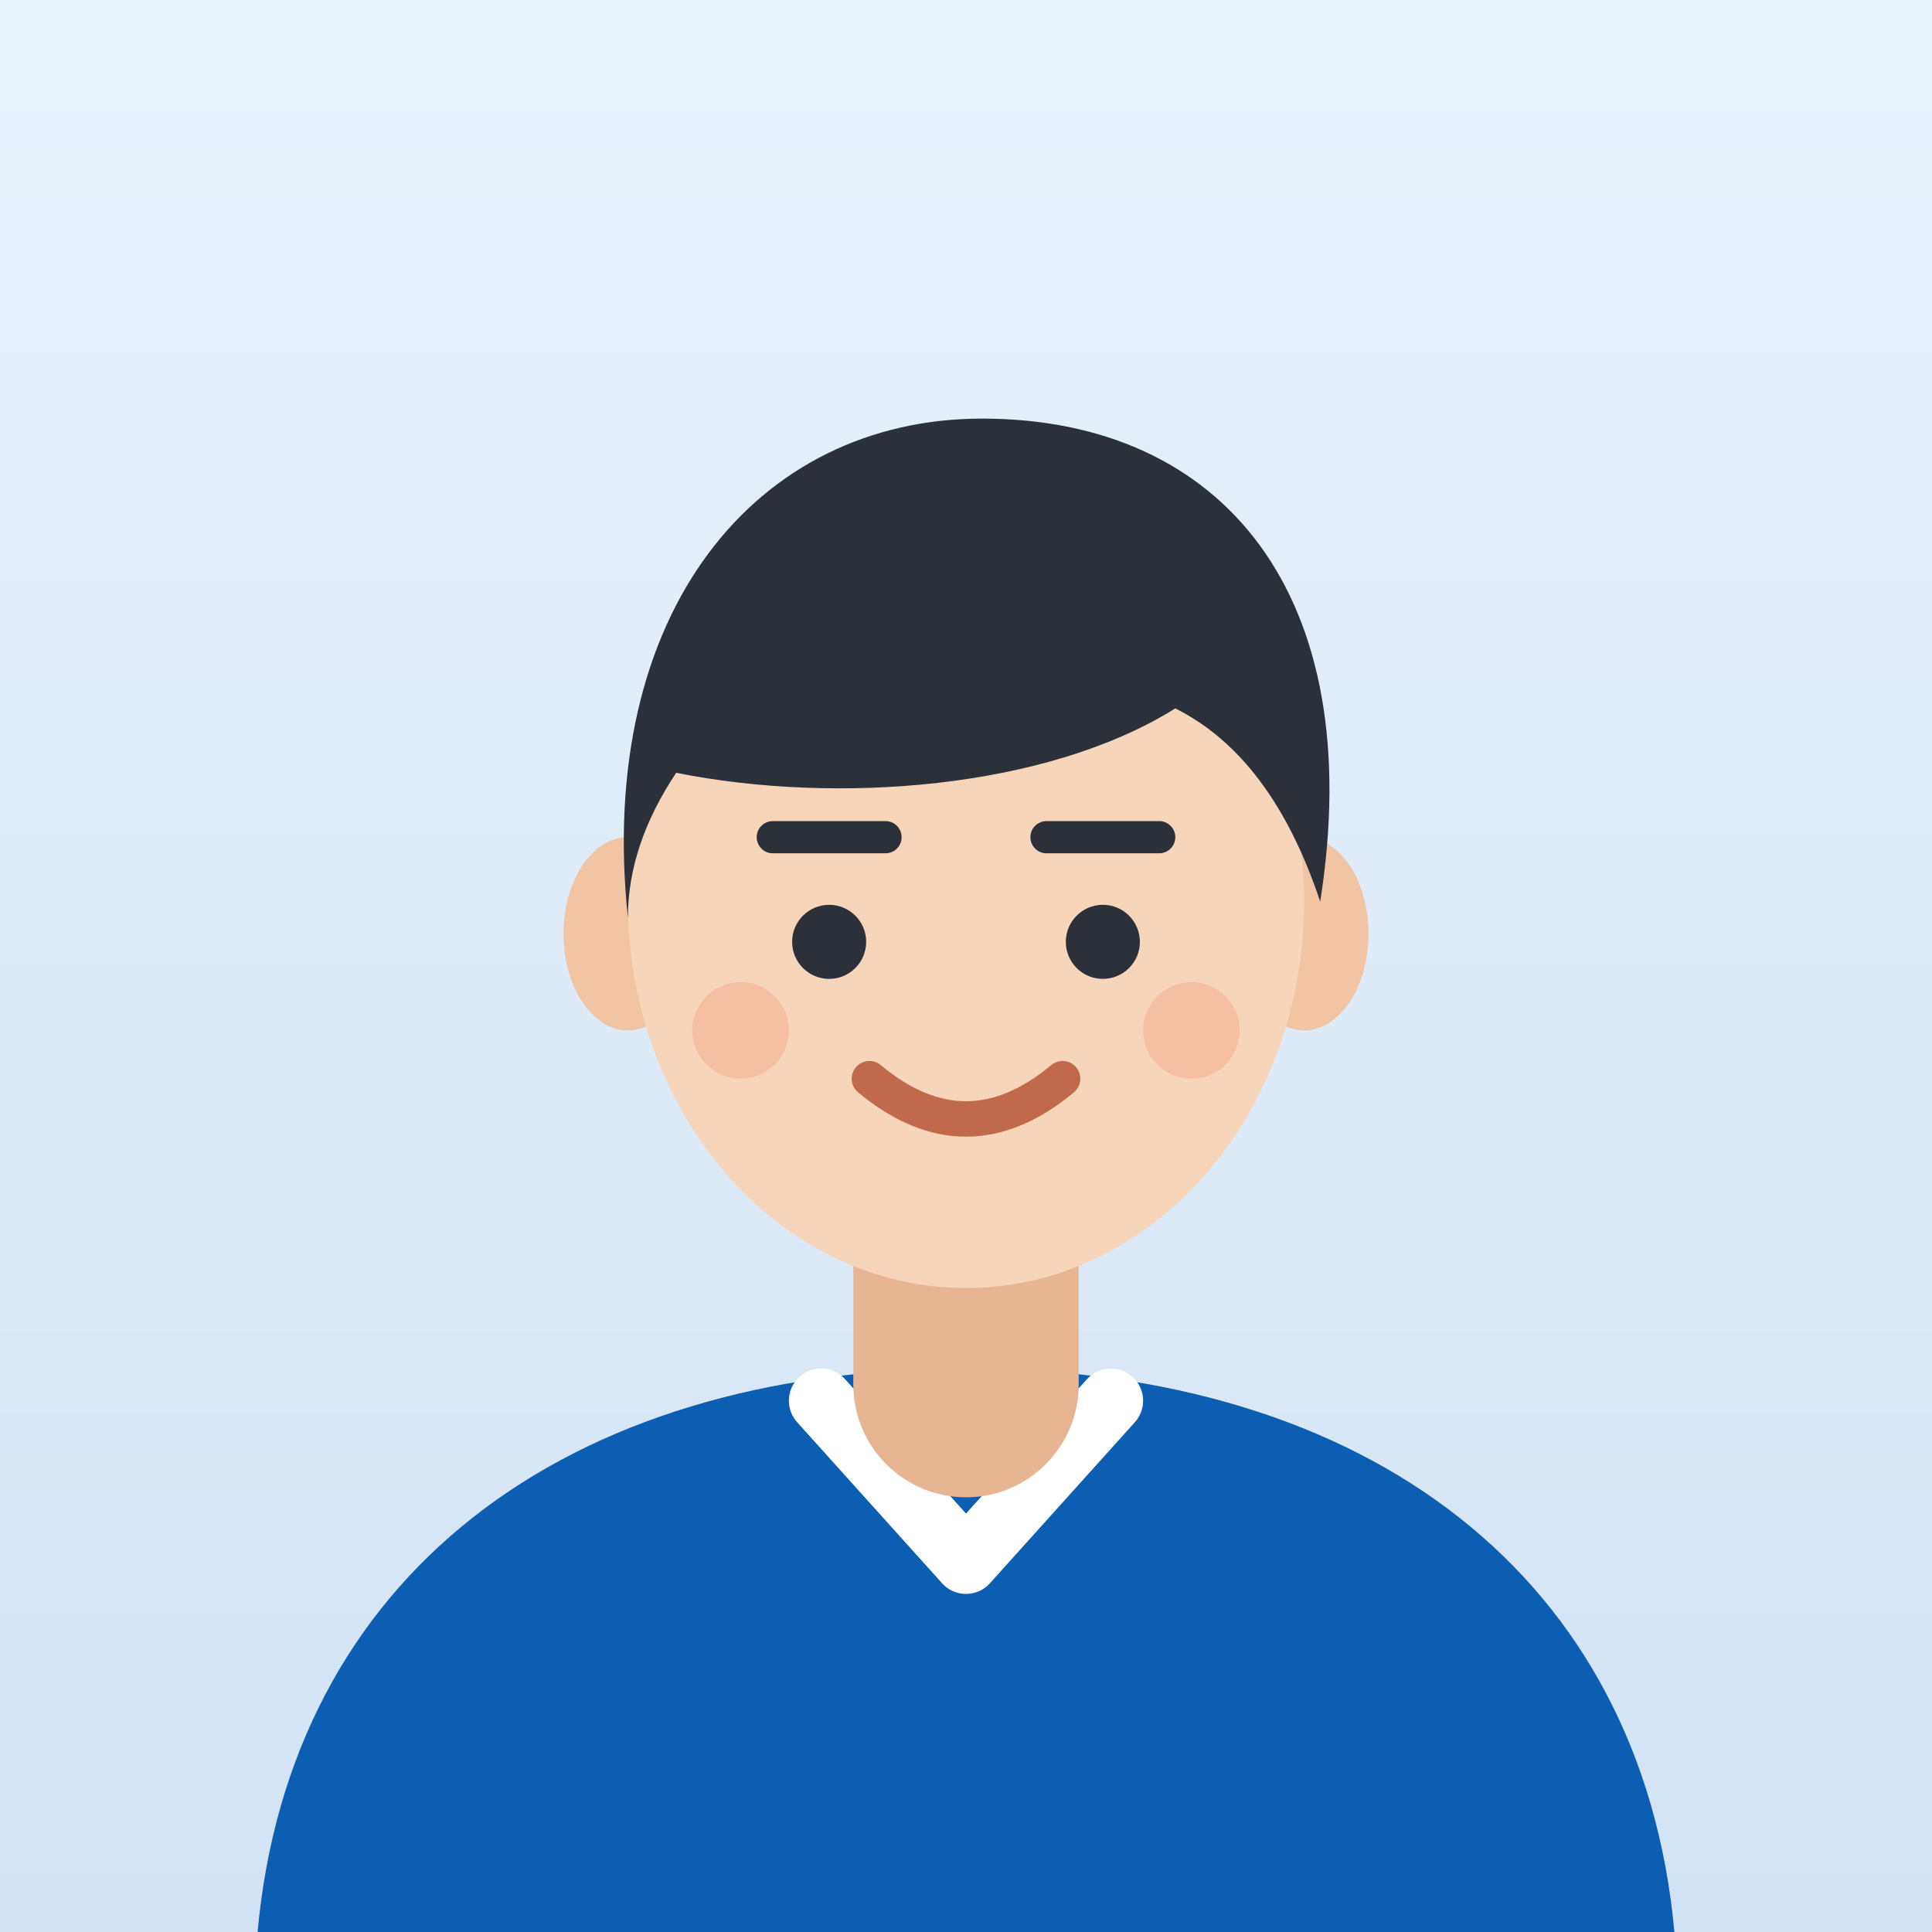
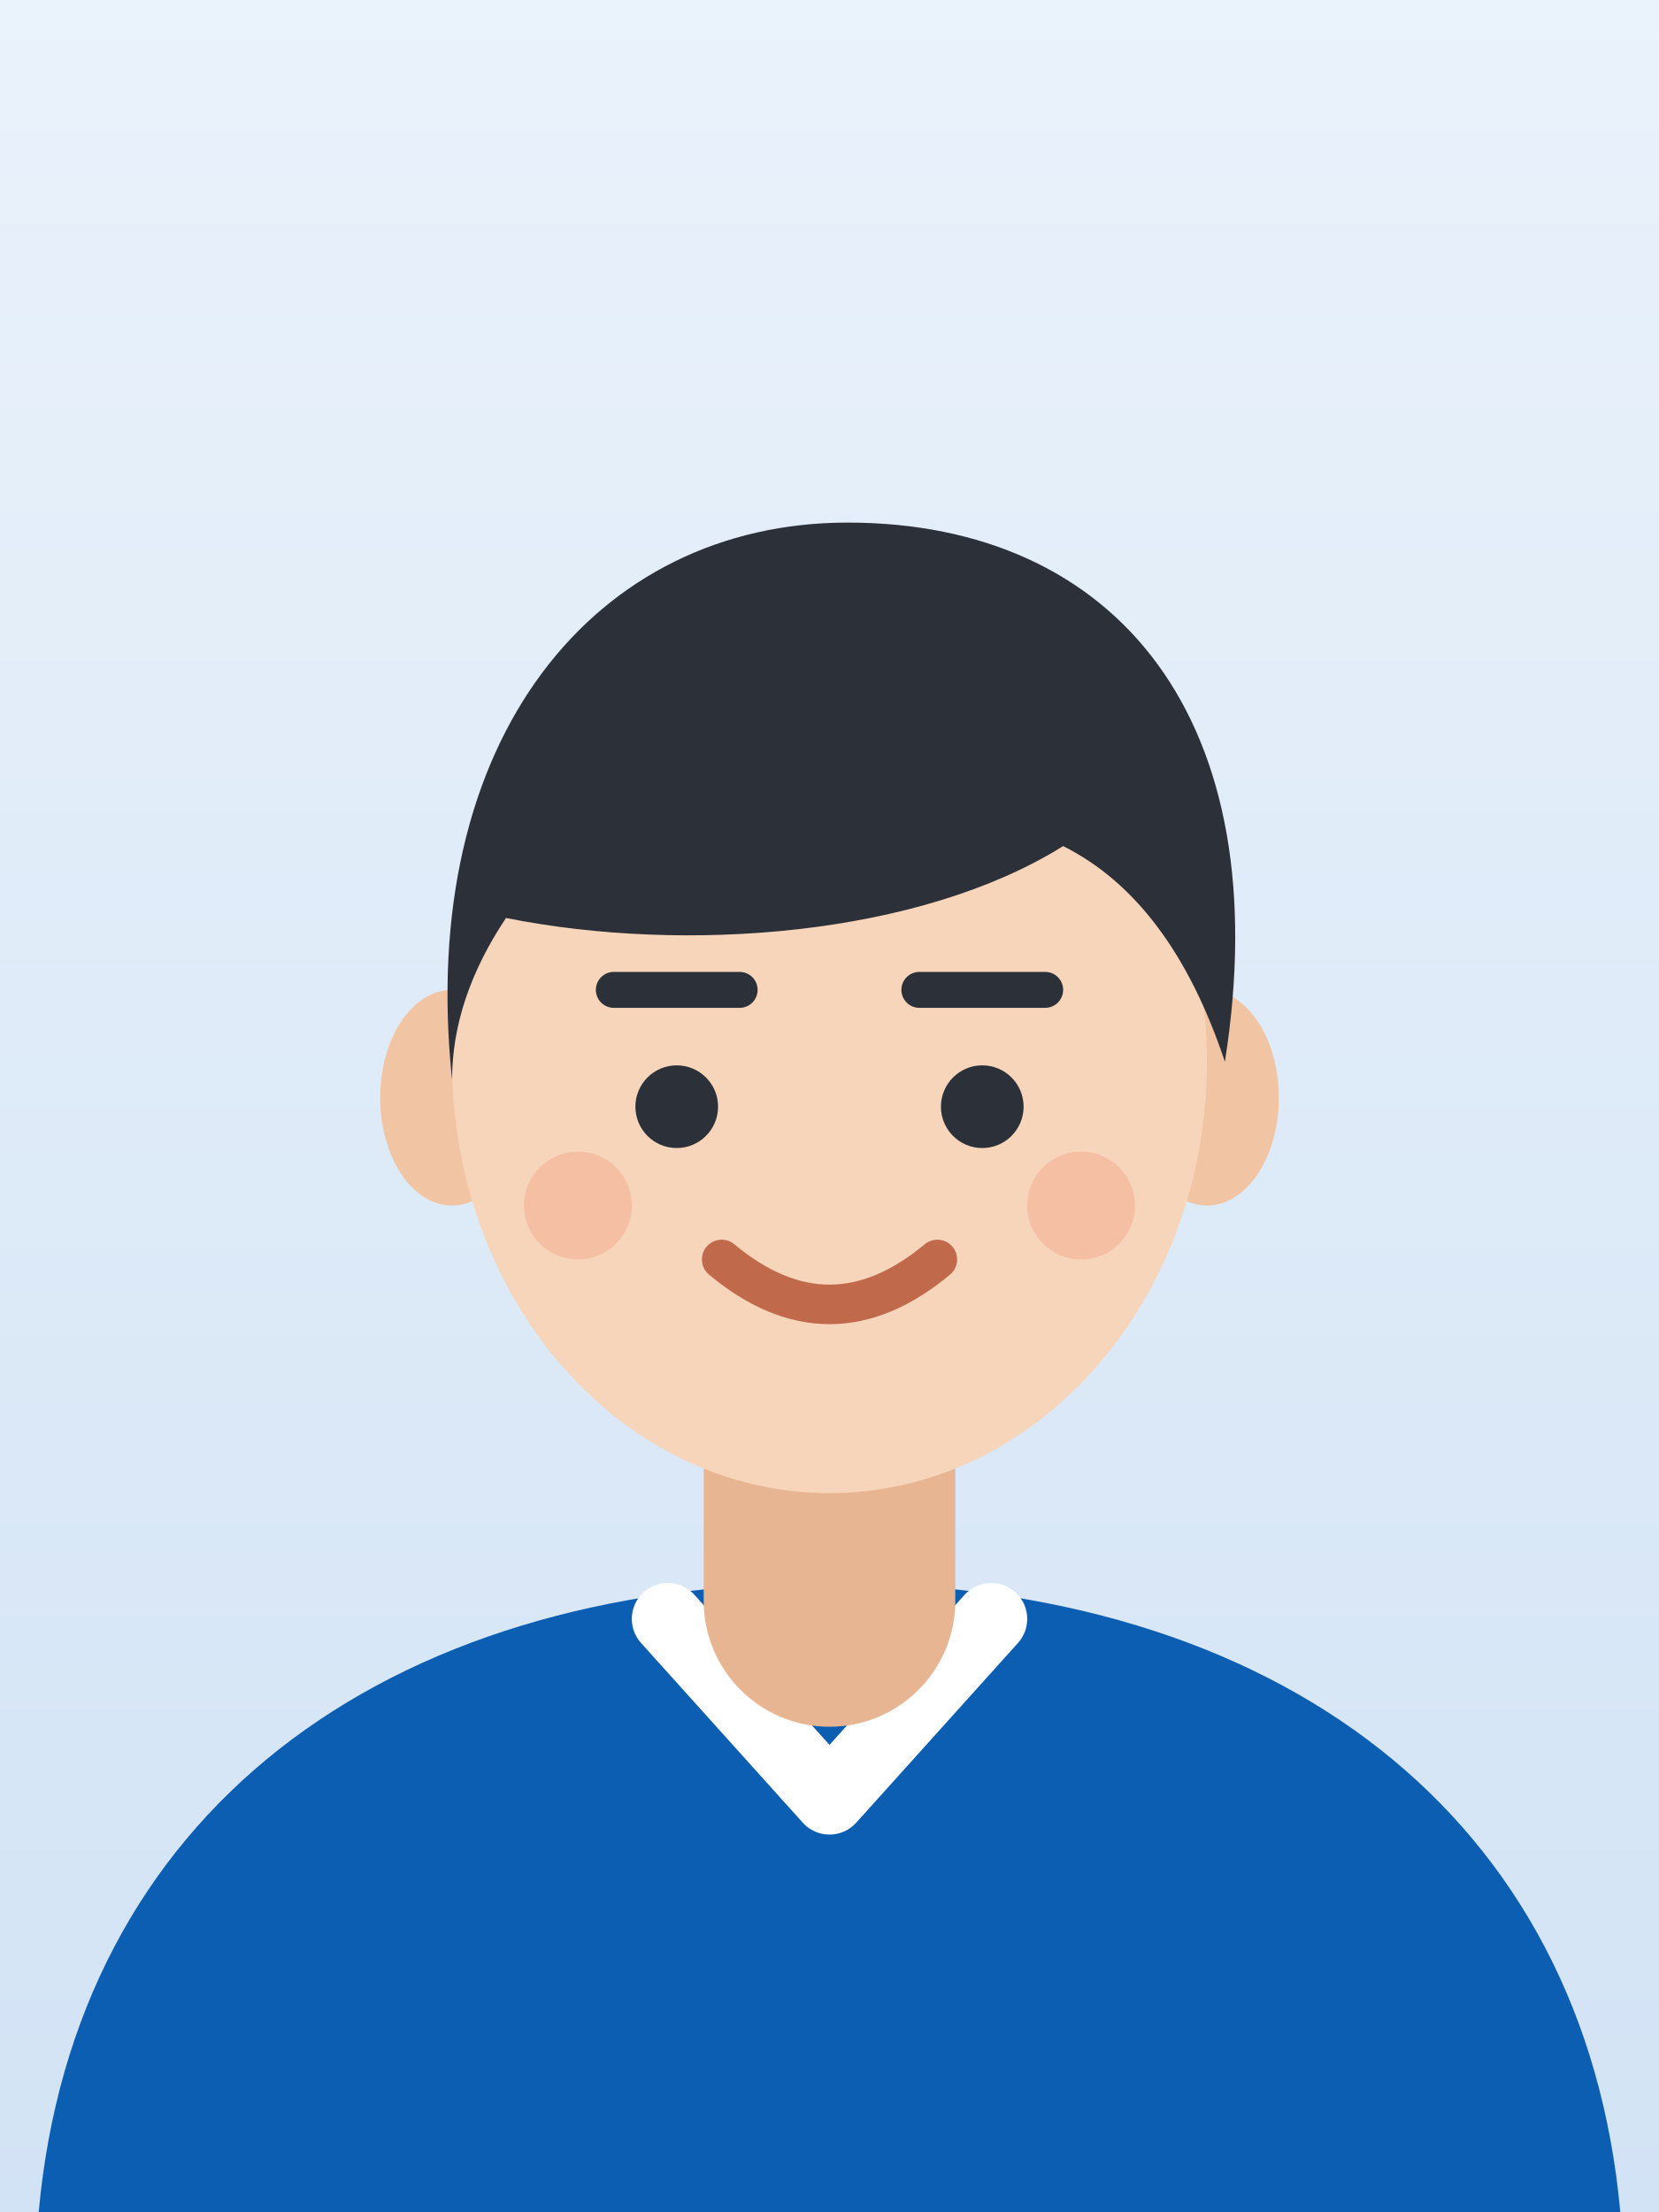
- <svg xmlns="http://www.w3.org/2000/svg" viewBox="0 0 120 120">
+ <svg xmlns="http://www.w3.org/2000/svg" viewBox="0 0 120 160">
  <defs>
    <linearGradient id="bg" x1="0" y1="0" x2="0" y2="1">
      <stop offset="0" stop-color="#eaf2fb" />
      <stop offset="1" stop-color="#d2e3f5" />
    </linearGradient>
  </defs>
-   <rect width="120" height="120" fill="url(#bg)" />
-   <path d="M16 120c2-22 19-35 44-35s42 13 44 35z" fill="#0b5eb2" />
-   <path d="M51 87l9 10 9-10" fill="none" stroke="#fff" stroke-width="4" stroke-linecap="round" stroke-linejoin="round" />
-   <path d="M53 72h14v14a7 7 0 0 1-14 0z" fill="#e8b593" />
-   <ellipse cx="39" cy="58" rx="4" ry="6" fill="#f1c4a3" />
-   <ellipse cx="81" cy="58" rx="4" ry="6" fill="#f1c4a3" />
-   <ellipse cx="60" cy="56" rx="21" ry="24" fill="#f7d5ba" />
-   <path d="M39 57c-2-19 8-31 22-31 15 0 24 11 21 30-2-6-5-10-9-12-8 5-21 6-31 4-2 3-3 6-3 9z" fill="#2b3039" />
-   <path d="M48 52h7M65 52h7" stroke="#2b3039" stroke-width="2" stroke-linecap="round" />
-   <circle cx="51.5" cy="58.5" r="2.3" fill="#2b3039" />
-   <circle cx="68.5" cy="58.5" r="2.3" fill="#2b3039" />
-   <path d="M54 67q6 5 12 0" fill="none" stroke="#c0694b" stroke-width="2.2" stroke-linecap="round" />
-   <circle cx="46" cy="64" r="3" fill="#f2a487" opacity=".45" />
-   <circle cx="74" cy="64" r="3" fill="#f2a487" opacity=".45" />
+   <rect width="120" height="160" fill="url(#bg)" />
+   <g transform="translate(60 160) scale(1.3) translate(-60 -120)">
+     <path d="M16 120c2-22 19-35 44-35s42 13 44 35z" fill="#0b5eb2" />
+     <path d="M51 87l9 10 9-10" fill="none" stroke="#fff" stroke-width="4" stroke-linecap="round" stroke-linejoin="round" />
+     <path d="M53 72h14v14a7 7 0 0 1-14 0z" fill="#e8b593" />
+     <ellipse cx="39" cy="58" rx="4" ry="6" fill="#f1c4a3" />
+     <ellipse cx="81" cy="58" rx="4" ry="6" fill="#f1c4a3" />
+     <ellipse cx="60" cy="56" rx="21" ry="24" fill="#f7d5ba" />
+     <path d="M39 57c-2-19 8-31 22-31 15 0 24 11 21 30-2-6-5-10-9-12-8 5-21 6-31 4-2 3-3 6-3 9z" fill="#2b3039" />
+     <path d="M48 52h7M65 52h7" stroke="#2b3039" stroke-width="2" stroke-linecap="round" />
+     <circle cx="51.5" cy="58.5" r="2.3" fill="#2b3039" />
+     <circle cx="68.5" cy="58.5" r="2.3" fill="#2b3039" />
+     <path d="M54 67q6 5 12 0" fill="none" stroke="#c0694b" stroke-width="2.2" stroke-linecap="round" />
+     <circle cx="46" cy="64" r="3" fill="#f2a487" opacity=".45" />
+     <circle cx="74" cy="64" r="3" fill="#f2a487" opacity=".45" />
+   </g>
</svg>
